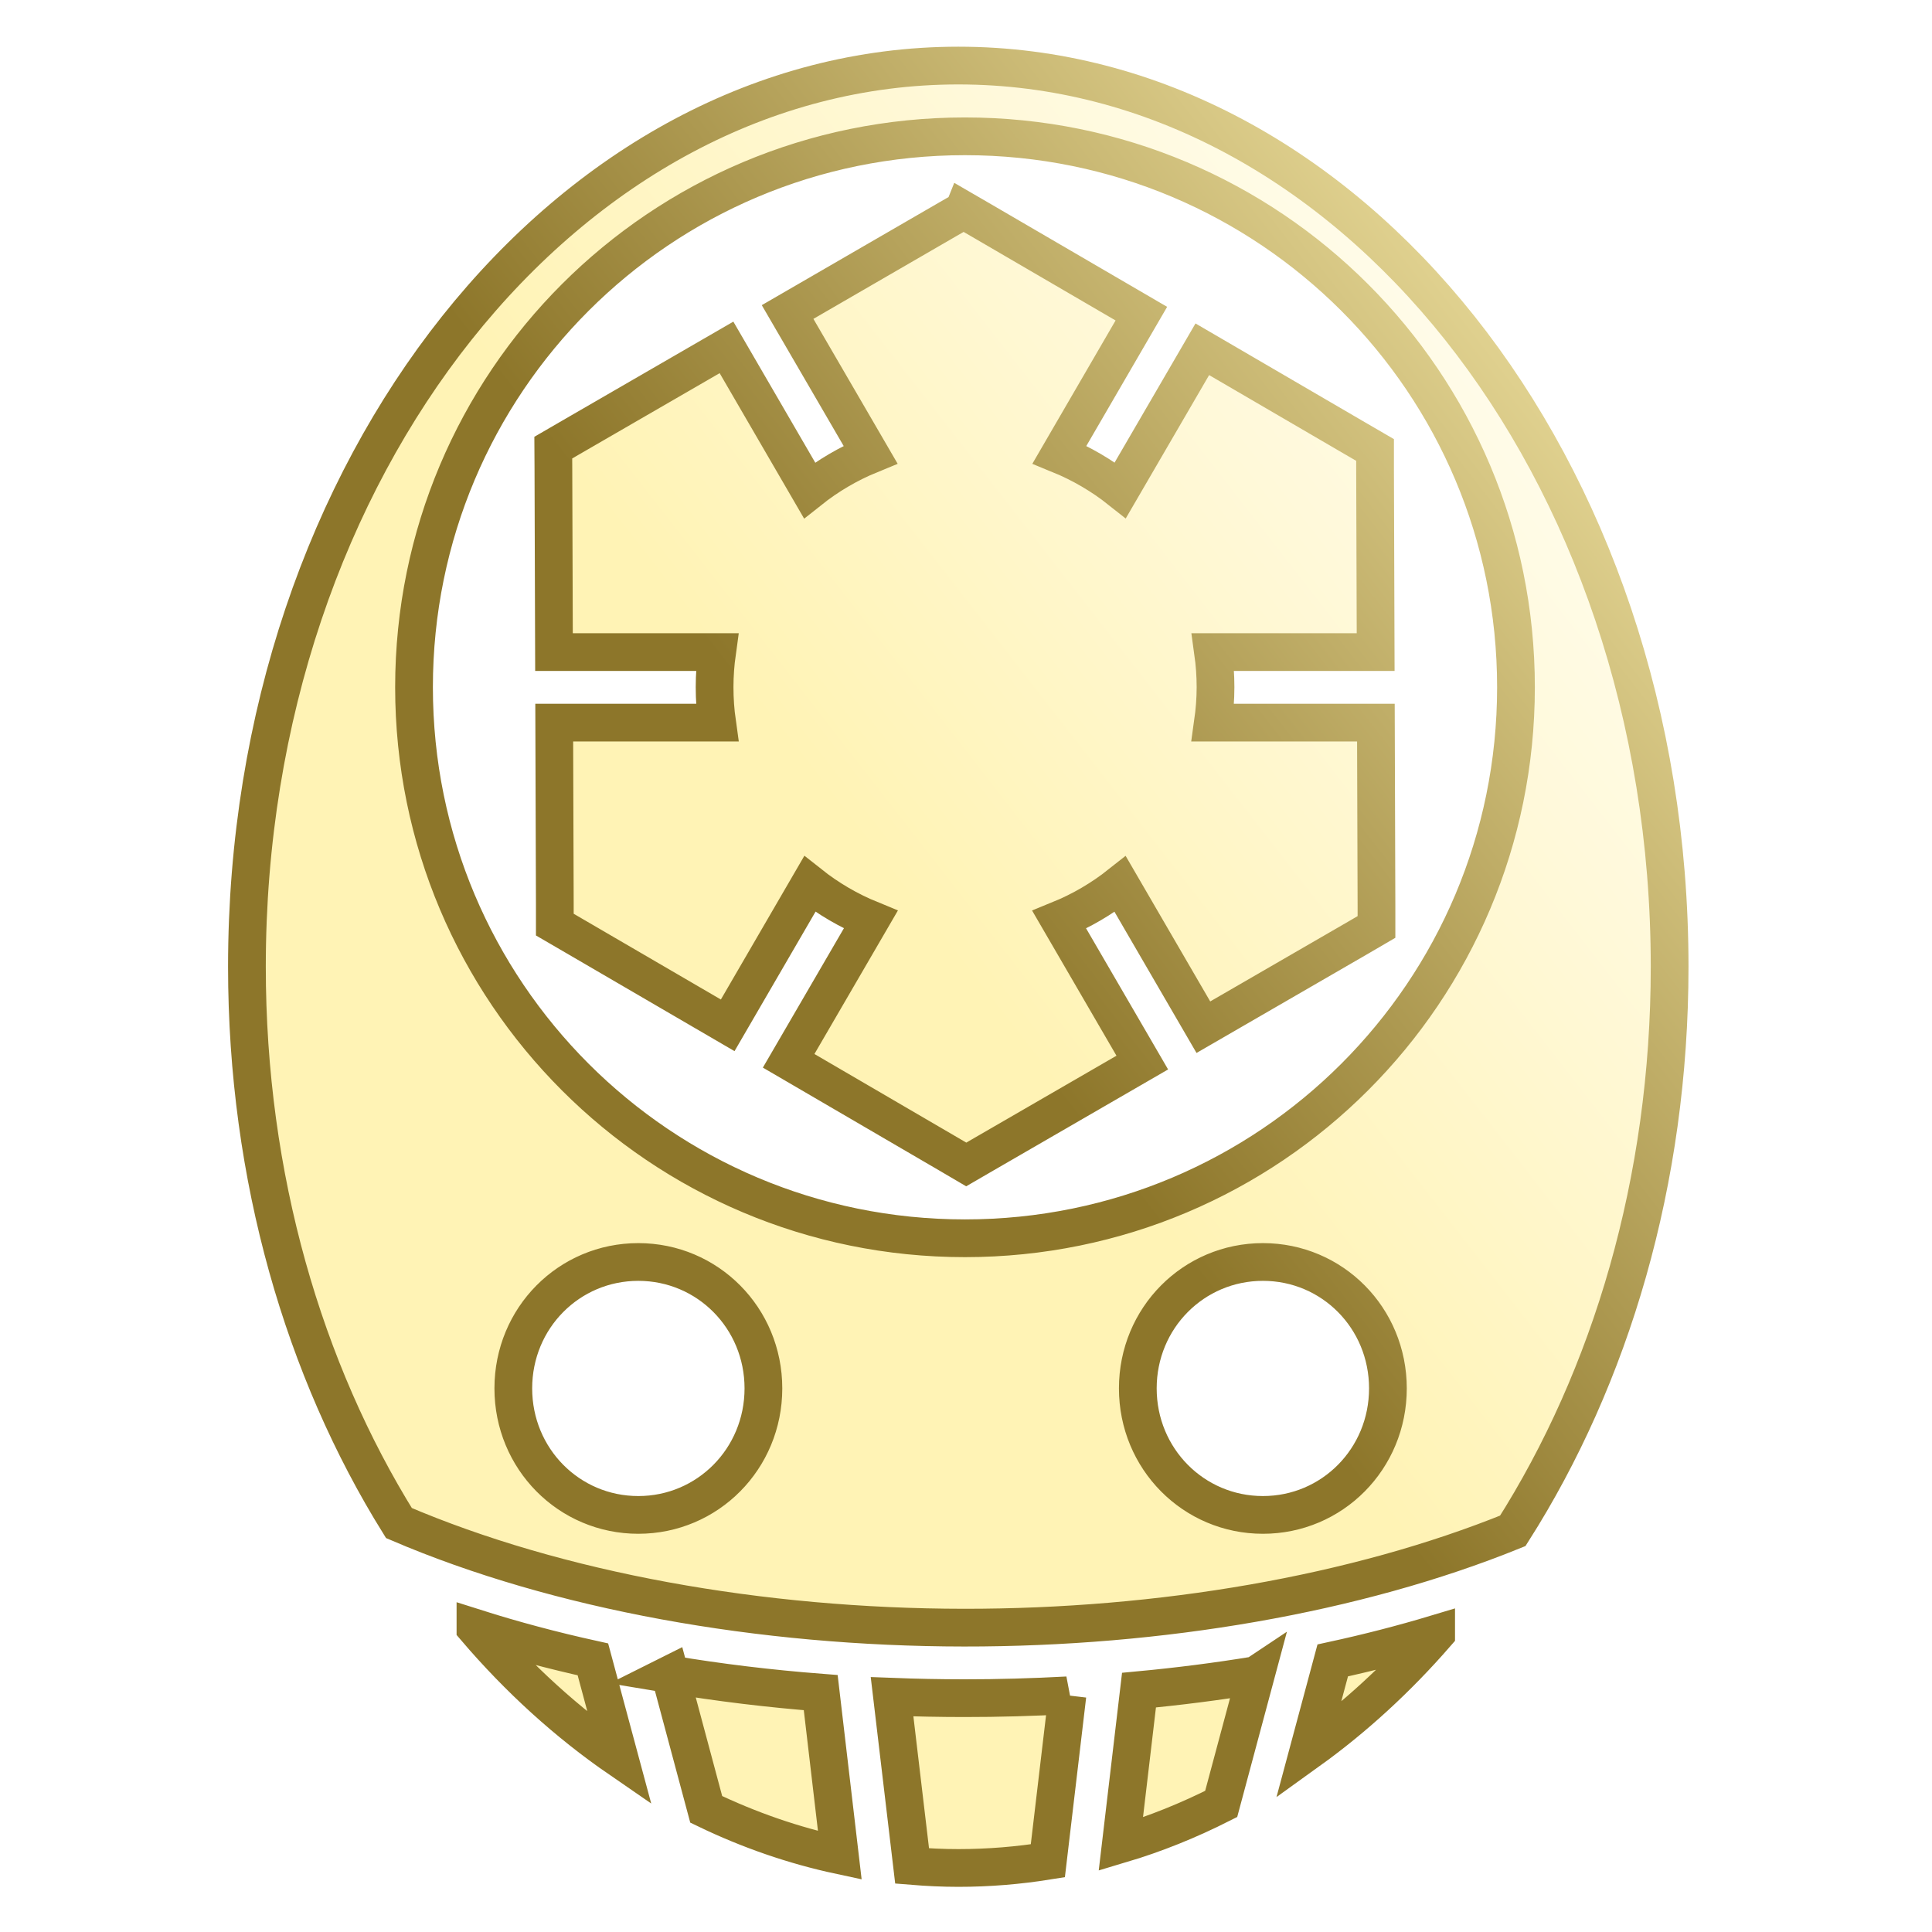
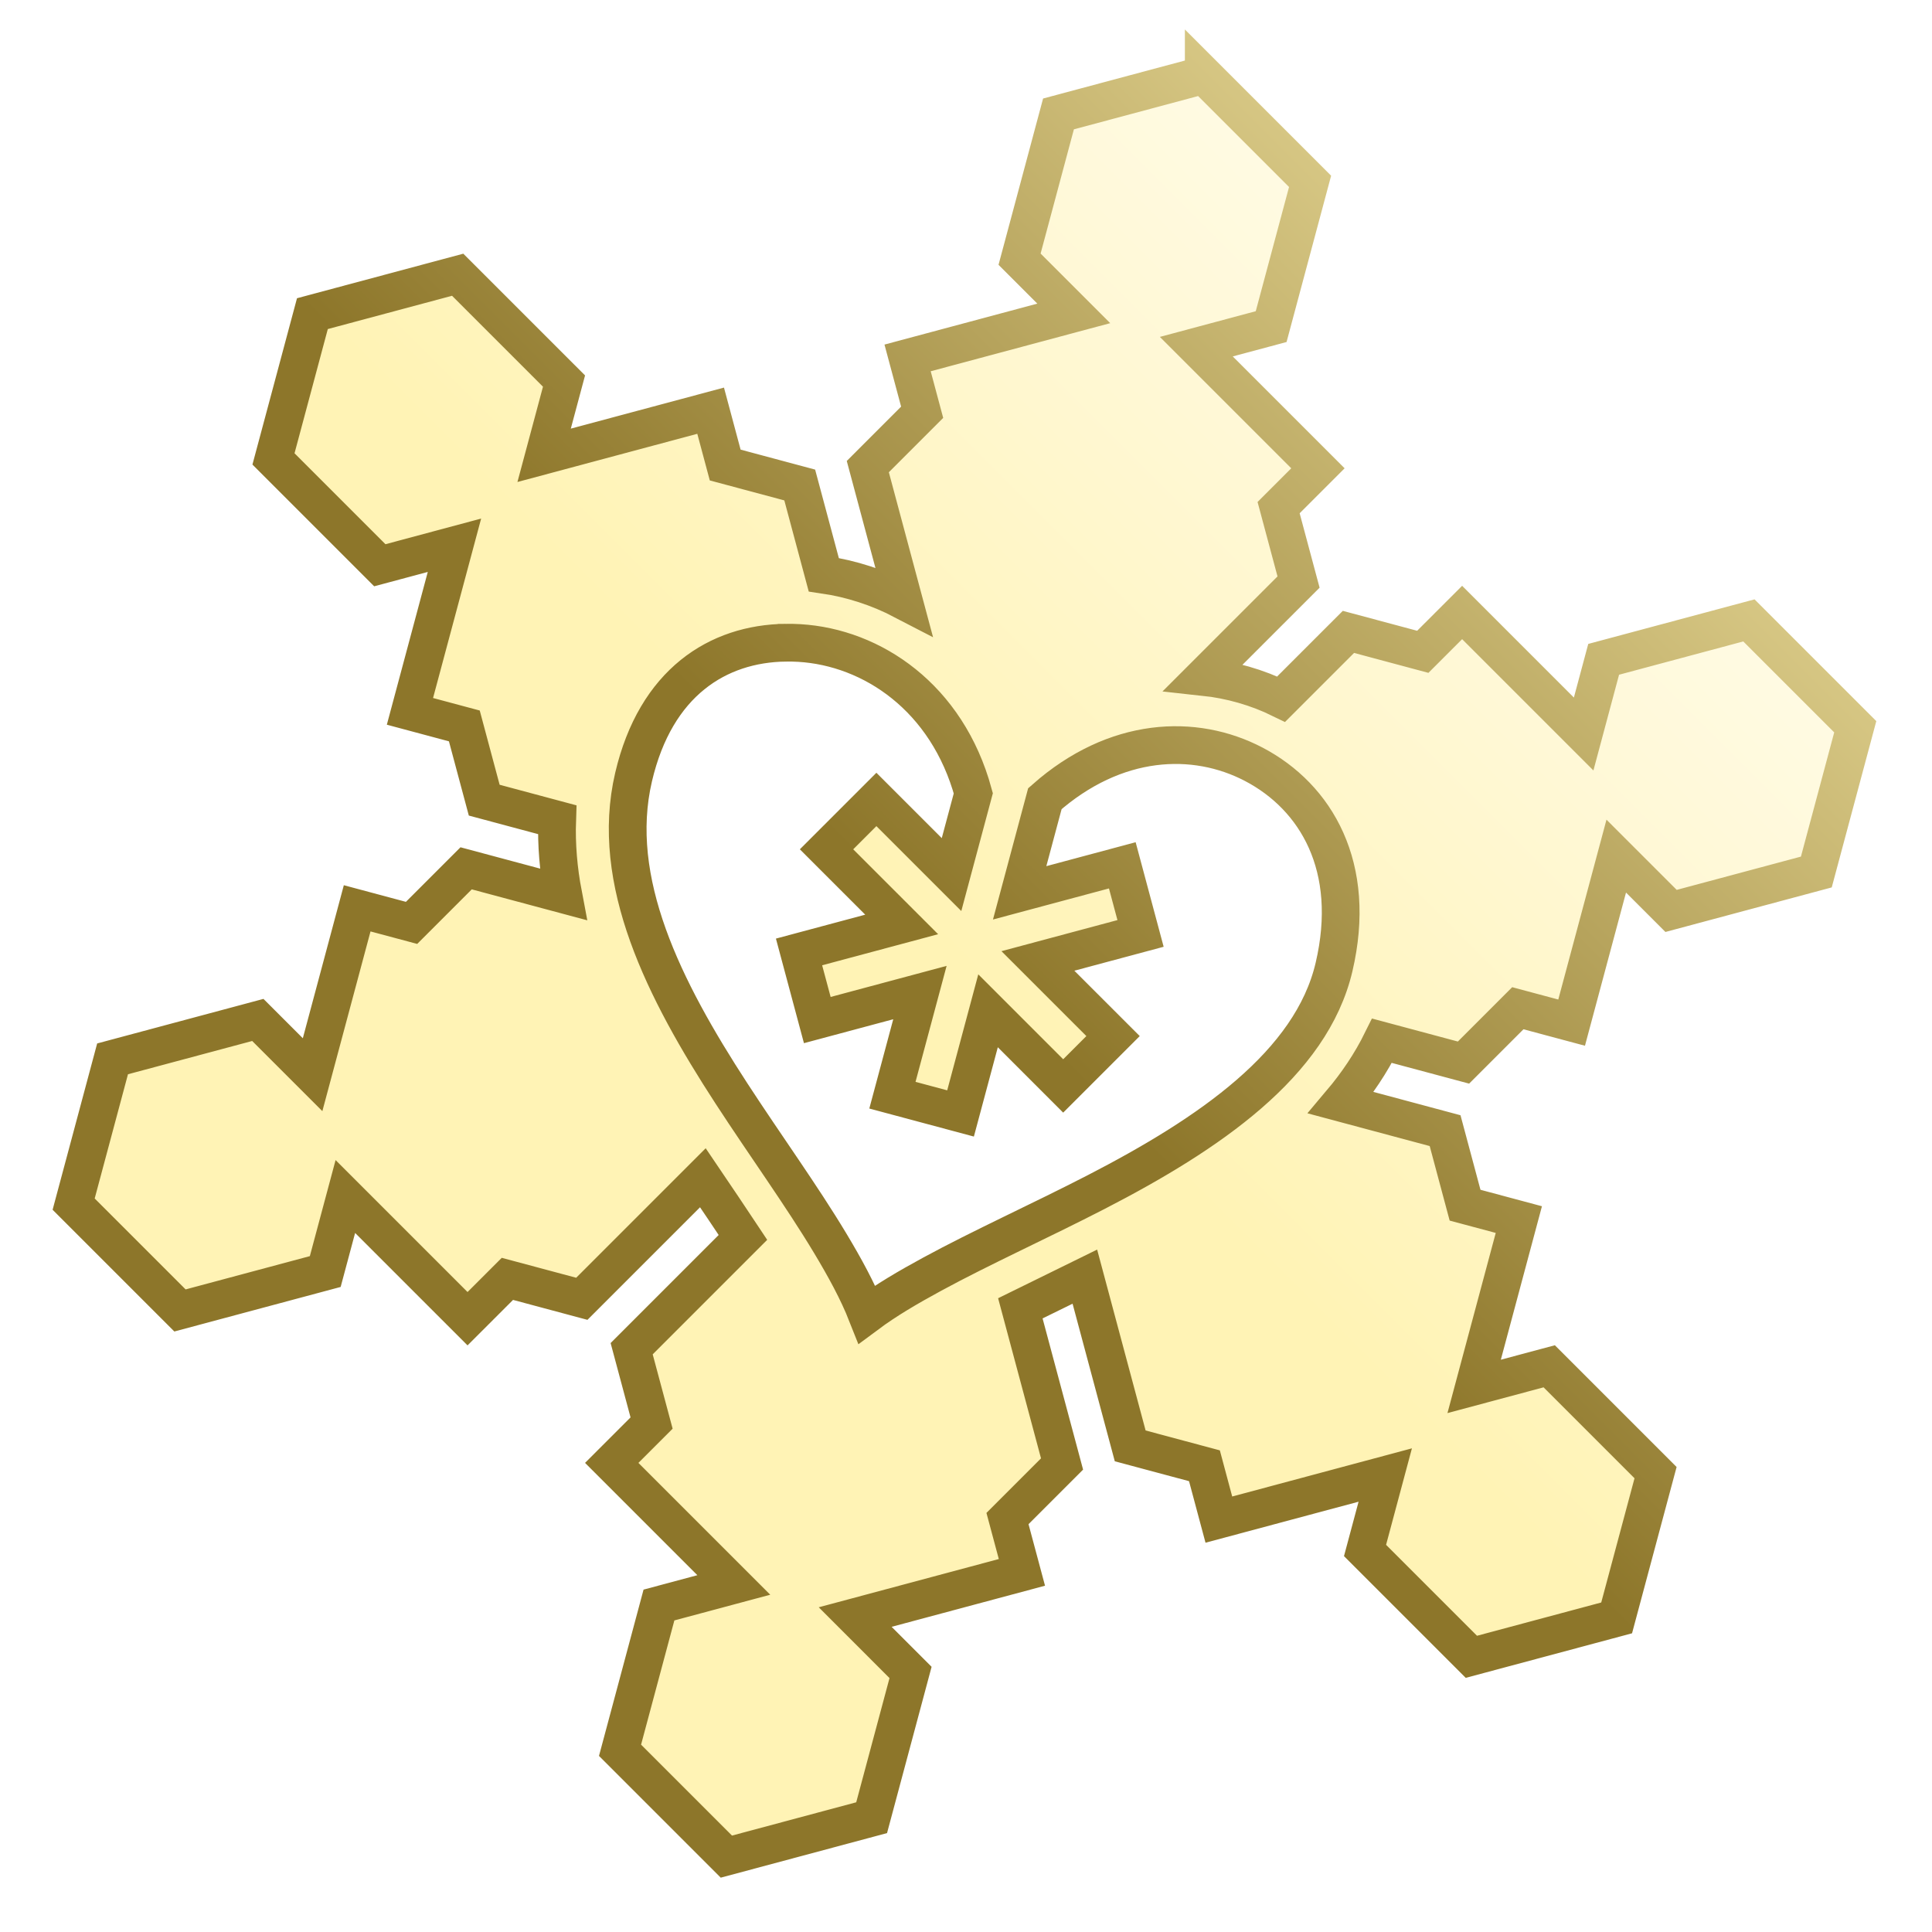
<svg xmlns="http://www.w3.org/2000/svg" viewBox="0 0 512 512" style="height: 512px; width: 512px;">
  <defs>
    <linearGradient id="bg-gradient" x1="0" x2="1" y1="1" y2="0">
      <stop offset="50%" stop-color="rgb(255, 243, 181)" stop-opacity="1" />
      <stop offset="100%" stop-color="rgb(255, 255, 255)" stop-opacity="1" />
    </linearGradient>
    <linearGradient id="stroke-gradient" x1="0" x2="1" y1="1" y2="0">
      <stop offset="50%" stop-color="rgb(141, 118, 42)" stop-opacity="1" />
      <stop offset="100%" stop-color="rgb(255, 243, 181)" stop-opacity="1" />
    </linearGradient>
  </defs>
  <g class="" transform="translate(0,0)" style="">
-     <path d="M253.97 17.375c-103.018 0-188.532 105.858-188.532 238.813 0 55.877 15.12 106.972 40.28 147.437 42.148 18.042 95.884 27.67 149.75 27.72 51.97.047 103.873-8.805 145.438-25.658 25.932-40.785 41.563-92.667 41.563-149.5 0-132.954-85.484-238.812-188.5-238.812zm1.75 18.75c80.747 0 146.03 65.252 146.03 146s-65.283 146.03-146.03 146.03c-80.75 0-146-65.282-146-146.03s65.25-146 146-146zm-.345 19.563l-4.72 2.718-41.936 24.282 21.968 37.78c-5.85 2.394-11.28 5.59-16.157 9.47l-22-37.875-41.218 23.843-4.687 2.72.03 5.405.157 48.782h43.22c-.424 3.037-.657 6.13-.657 9.282 0 3.196.222 6.33.656 9.406h-43.155l.156 48.156v5.375l4.626 2.69 41.188 24 21.75-37.44c4.876 3.87 10.31 7.053 16.156 9.44L209 281.124l42.375 24.72 4.688 2.75 4.687-2.72 41.97-24.28-22-37.845c5.846-2.382 11.277-5.572 16.155-9.438l22.03 37.907 41.22-23.845 4.656-2.72v-5.405l-.155-48.75h-43.188c.435-3.076.688-6.21.688-9.406 0-3.152-.233-6.246-.656-9.28h43.092l-.156-48.22v-5.344l-4.625-2.688-41.155-24-21.72 37.344c-4.87-3.866-10.285-7.05-16.124-9.437l21.69-37.345-42.408-24.72-4.687-2.718zm-86.22 278.75c18.365 0 33.157 14.84 33.157 33.5s-14.792 33.53-33.156 33.53c-18.364 0-33.125-14.87-33.125-33.53 0-18.66 14.762-33.5 33.126-33.5zm165.532 0c18.365 0 33.125 14.84 33.125 33.5s-14.76 33.53-33.125 33.53c-18.364 0-33.156-14.87-33.156-33.53 0-18.66 14.793-33.5 33.158-33.5zm-208.687 97c11.517 13.484 24.36 25.147 38.22 34.687l-7.095-26.375c-10.68-2.355-21.077-5.124-31.125-8.313zm254.594 1.53c-8.895 2.675-18.044 5.03-27.406 7.063L346.75 464c12.174-8.752 23.526-19.176 33.844-31.03zm-203.03 10.75l9.592 35.782c11.34 5.465 23.184 9.572 35.406 12.188l-5.062-43.125c-13.51-1.048-26.87-2.656-39.938-4.844zm155.217.22c-10.152 1.668-20.503 2.99-30.936 3.968l-4.813 40.813c9.134-2.722 18.008-6.313 26.595-10.658l9.156-34.125zm-49.905 5.343c-9.106.492-18.26.76-27.406.75-6.36-.005-12.72-.128-19.064-.374l5.313 44.844c4.052.333 8.135.53 12.25.53 8.026 0 15.935-.656 23.718-1.905l5.187-43.844z" fill="url(#bg-gradient)" fill-opacity="1" stroke="url(#stroke-gradient)" stroke-opacity="1" stroke-width="10">[
- s]*</path>
+     <path d="M319.006 19.88L280.51 30.192l-10.315 38.495 14.366 14.365-44.04 11.8 3.86 14.4-14.403 14.405 9.523 35.537c-6.727-3.505-13.903-5.83-21.195-6.89l-6.37-23.774-19.75-5.292-3.86-14.4-44.128 11.824 5.272-19.676-28.183-28.18L82.79 83.12l-10.313 38.497 28.18 28.182 19.78-5.302-11.796 44.02 14.413 3.86 5.27 19.673 19.333 5.18c-.234 6.7.35 13.298 1.584 19.774l-25.713-6.89-14.46 14.46-14.413-3.86-11.814 44.09-14.512-14.51-38.496 10.313-10.316 38.497 28.18 28.18 38.497-10.313 5.328-19.882 32.382 32.383 10.563-10.56 19.72 5.283 32.077-32.076c3.693 5.467 7.297 10.755 10.63 15.8l-29.497 29.5 5.28 19.702-10.562 10.56 32.35 32.35-19.834 5.316-10.316 38.496 28.18 28.18 38.496-10.315 10.315-38.494-14.676-14.678 44.188-11.84-3.824-14.265 14.46-14.46-11.054-41.257c5.476-2.7 11.17-5.46 17.1-8.383l12.016 44.842 19.673 5.27 3.822 14.27 44.095-11.817-5.357 19.996 28.182 28.18 38.496-10.314 10.314-38.496-28.18-28.182-19.898 5.332 11.846-44.21-14.252-3.817-5.29-19.75-27.593-7.395c4.258-5.043 7.94-10.498 10.867-16.433l21.6 5.787 14.402-14.403 14.254 3.818 11.826-44.13 14.528 14.526 38.496-10.314 10.316-38.496-28.182-28.182-38.496 10.315-5.302 19.79-32.204-32.204-10.425 10.423-19.705-5.28-17.827 17.827c-6.376-3.127-13.32-5.12-20.533-5.896l25.14-25.14-5.284-19.72 10.424-10.423-32.233-32.235 19.834-5.315 10.316-38.496-28.18-28.18zm-110.77 150.438c1.198-.015 2.403.014 3.612.086 19.263 1.154 39.154 14.41 46.09 39.83l-5.772 21.537-19.912-19.91-13.213 13.214 19.913 19.912-27.2 7.287 4.837 18.053 27.2-7.287-7.29 27.198 18.053 4.838 7.29-27.203 19.91 19.912 13.216-13.215-19.913-19.91 27.2-7.29-4.835-18.05-27.203 7.29 6.684-24.952c18.676-16.51 39.705-17.307 55.352-9.117 16.562 8.67 27.495 27.23 21.273 53.75-6.026 25.684-33.025 44.145-63.003 59.603-14.99 7.728-30.364 14.645-43.517 21.795-6.316 3.432-12.16 6.844-17.27 10.644-2.464-6.242-5.88-12.455-9.69-18.805-7.628-12.707-17.248-25.98-26.21-39.757-17.925-27.558-32.38-56.28-25.936-83.83 5.883-25.135 22.363-35.392 40.332-35.622z" fill="url(#bg-gradient)" fill-opacity="1" stroke="url(#stroke-gradient)" stroke-opacity="1" stroke-width="10" />
  </g>
</svg>
